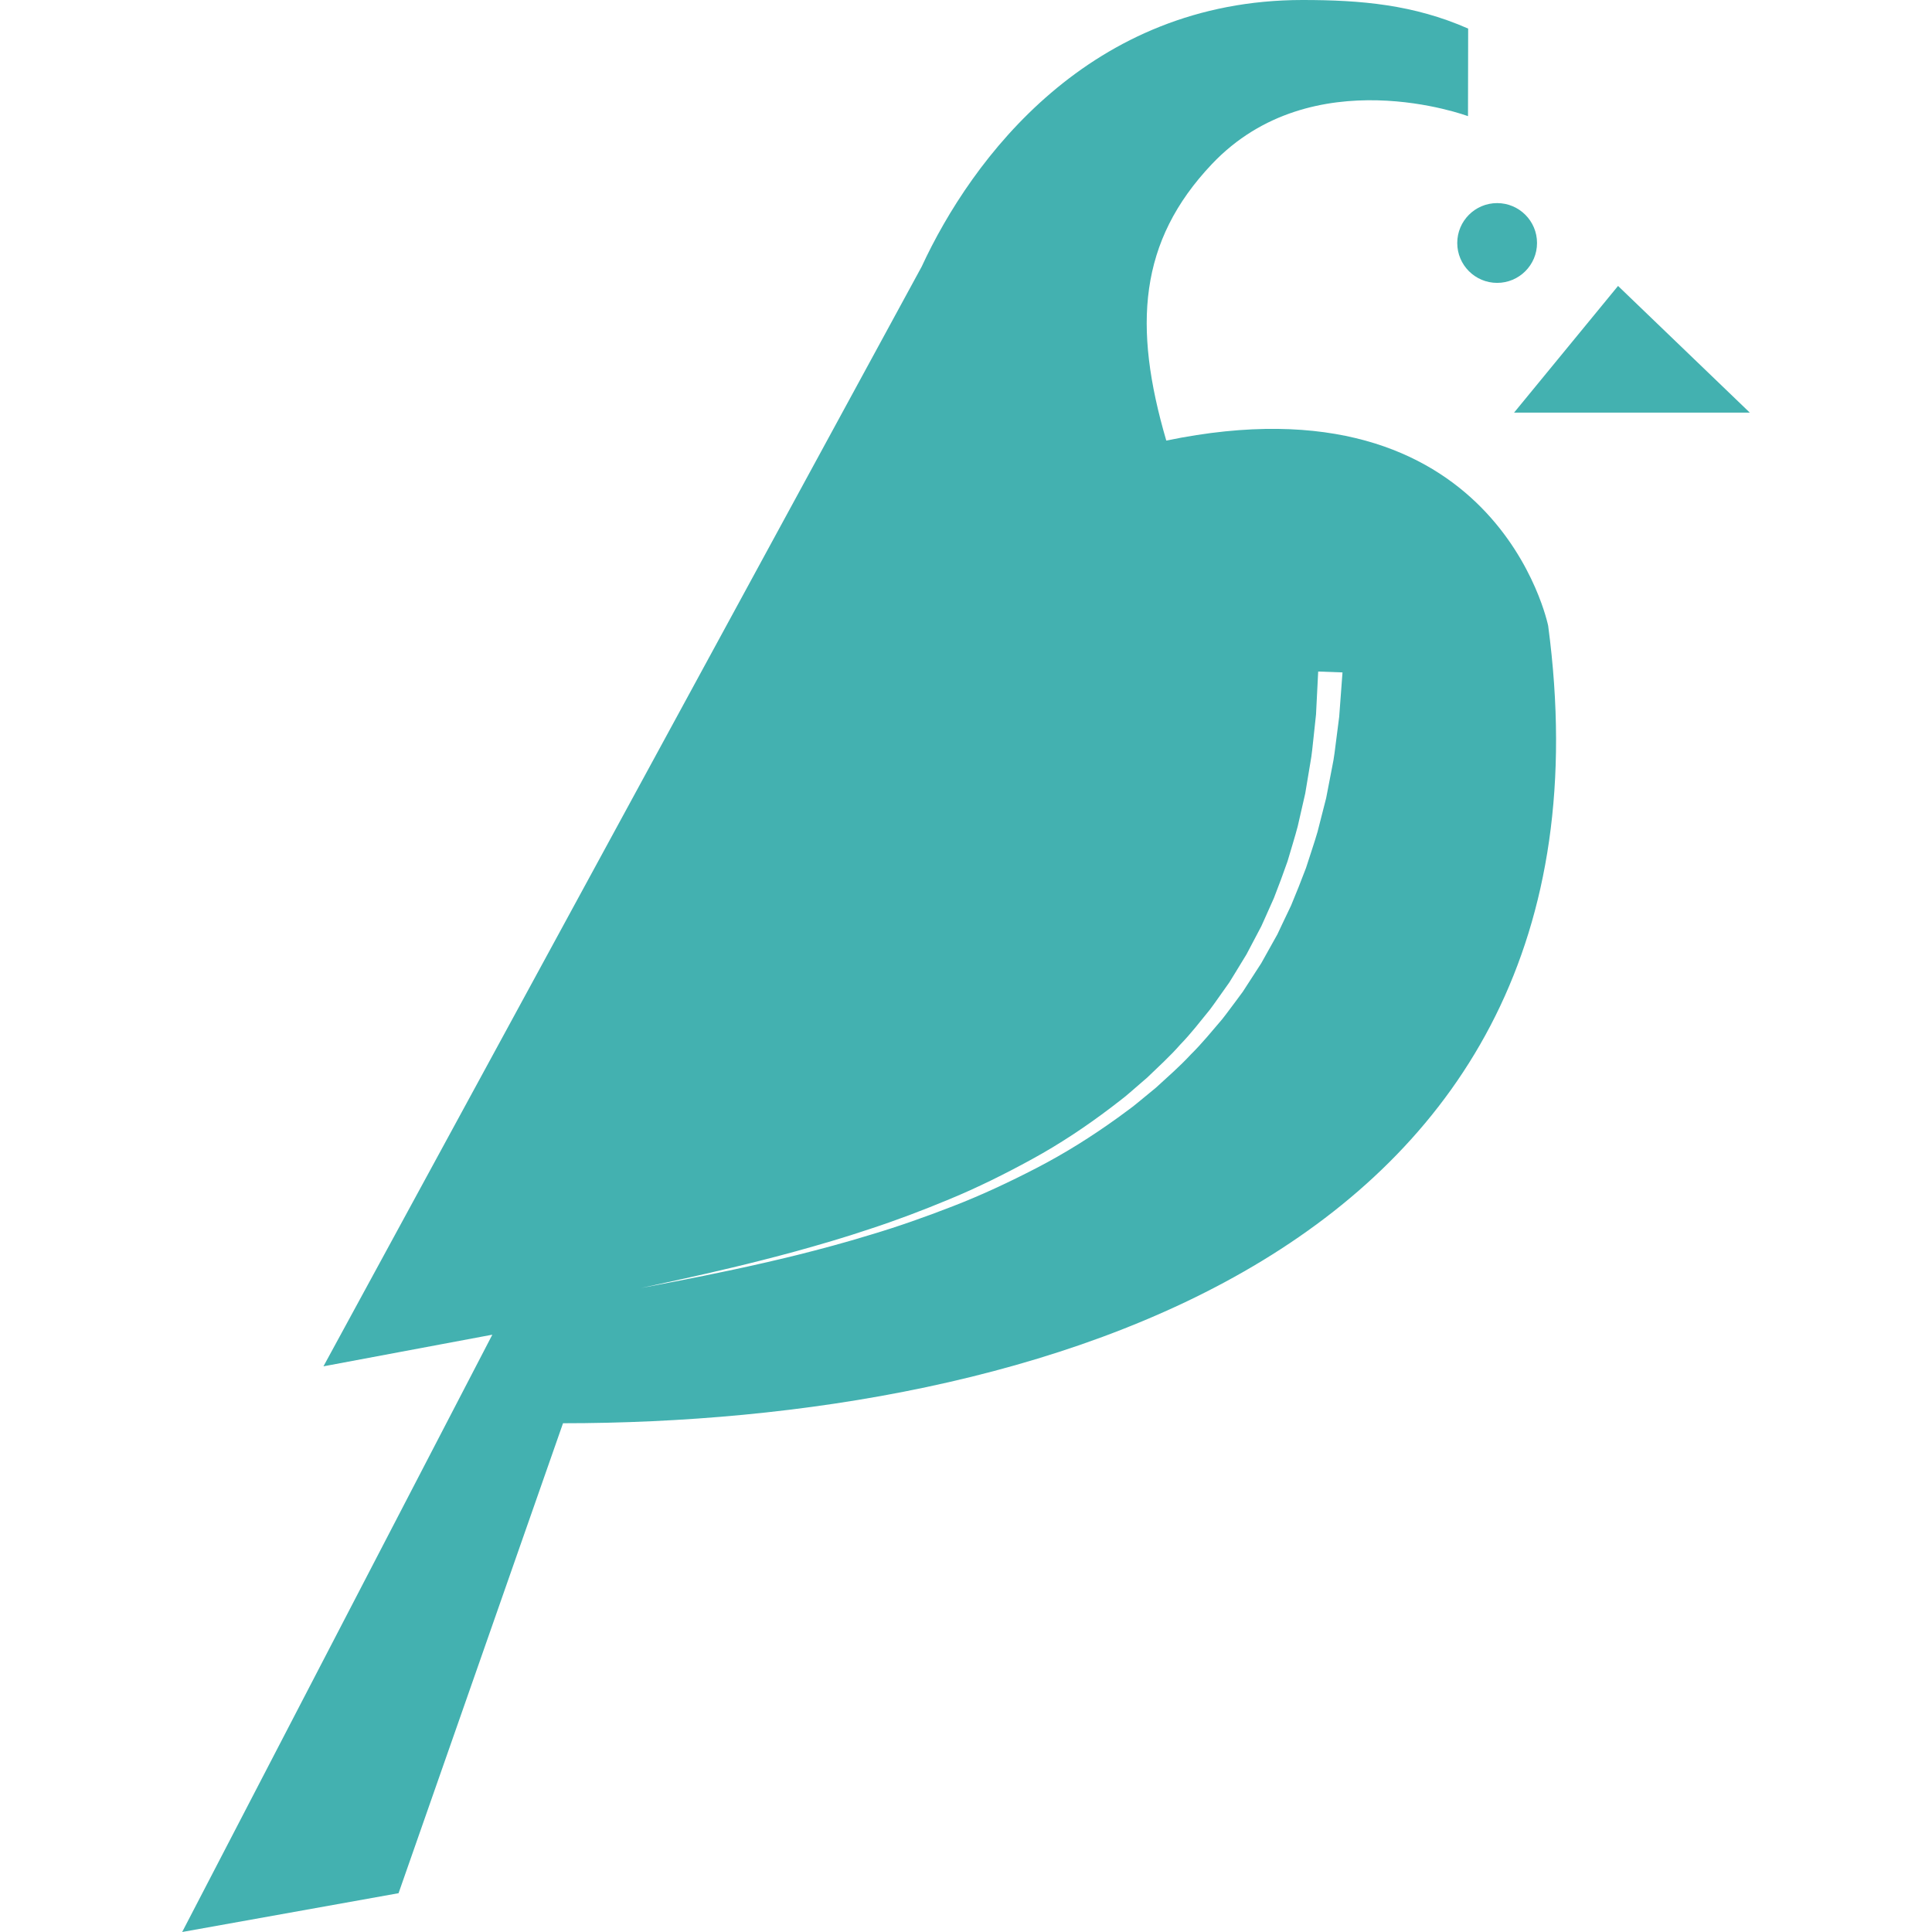
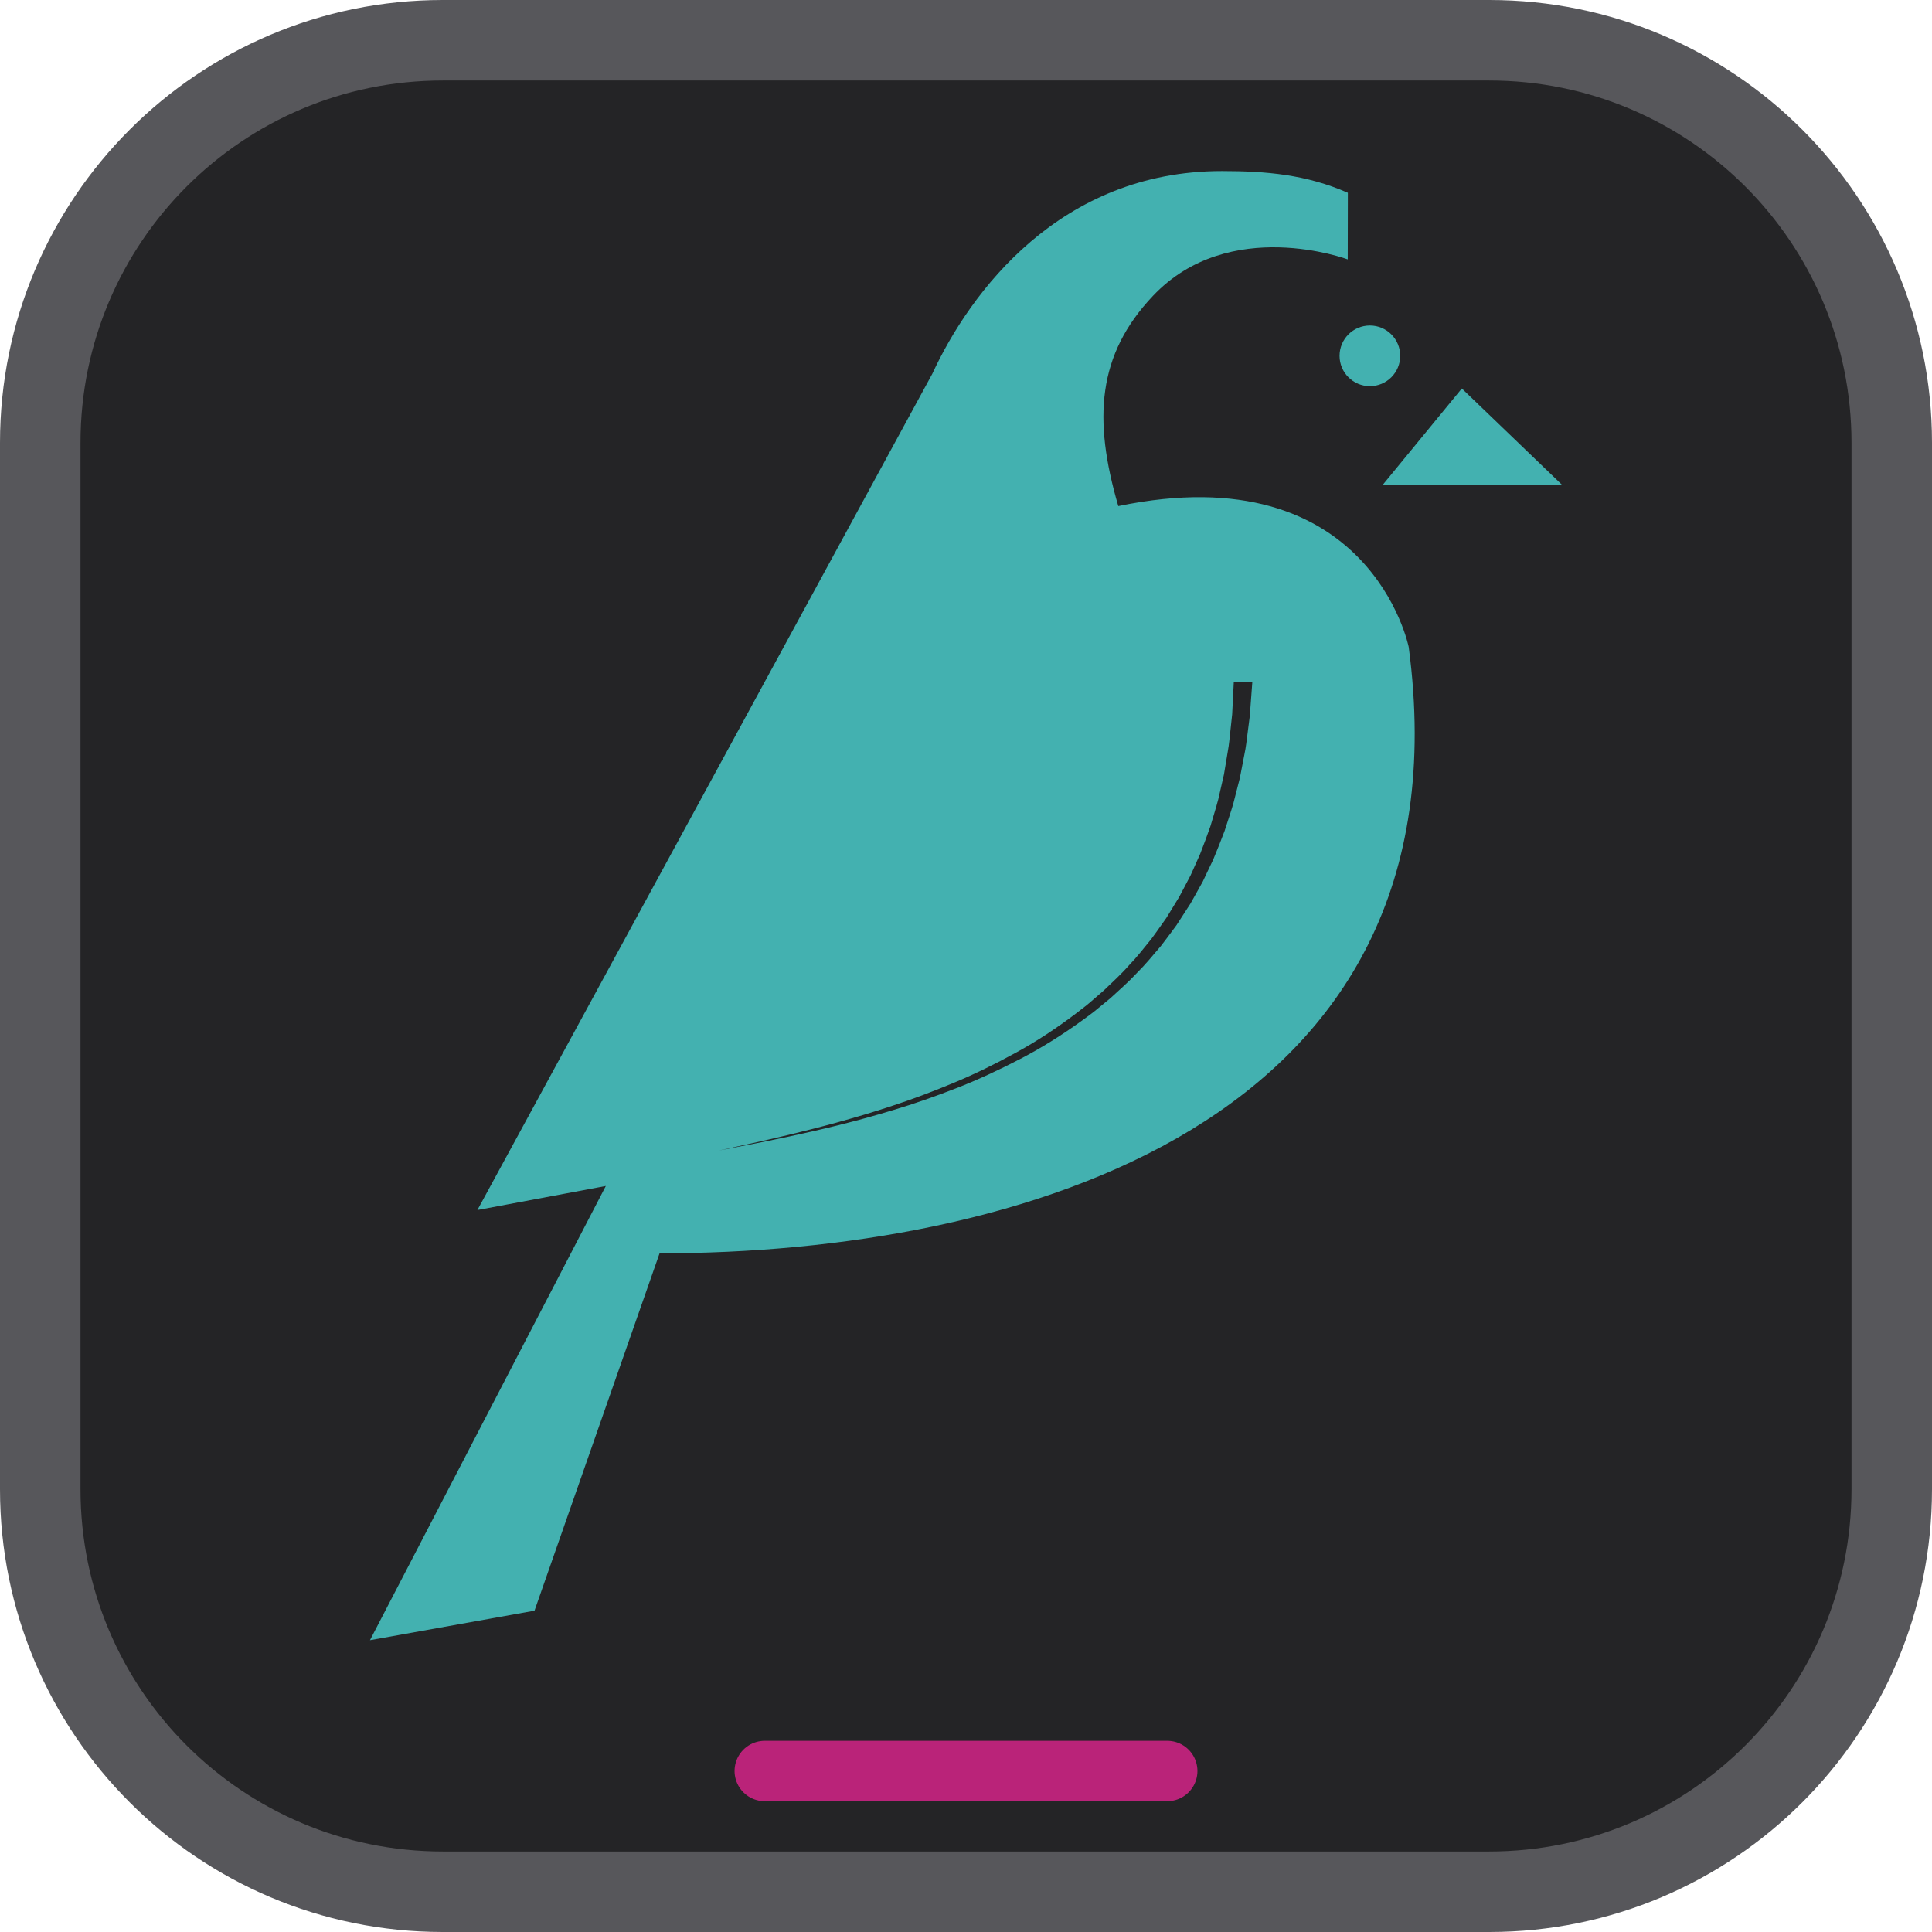
- <svg xmlns="http://www.w3.org/2000/svg" viewBox="0 0 24 24" fill="#43B1B0">
-   <path d="M16.181 0c-2.641 0-4.11 1.969-4.732 3.313L4.018 16.973l2.098-.393L2.263 24l2.688-.482 2.043-5.838c5.815 0 13.279-2.088 12.238-9.906 0 0-.634-3.151-4.744-2.301-.416-1.421-.342-2.475.566-3.434 1.249-1.319 3.182-.596 3.182-.596l.002-1.088C17.56.057 16.906 0 16.181 0zm2.417 2.523a.495.495 0 1 0 0 .991.495.495 0 0 0 0-.991zm1.502 1.029l-1.292 1.574h2.929zM16.374 8.342l.303.011-.041.55-.037.289c-.014.105-.025.219-.051.339l-.074.383-.107.419c-.042.145-.094.293-.143.448a14.128 14.128 0 0 1-.186.468l-.113.237-.057.121-.066.118-.134.24c-.05.078-.101.156-.152.235l-.077.119-.085.115c-.058.076-.114.155-.174.23-.126.147-.249.299-.39.438-.134.145-.284.275-.431.41l-.231.19c-.076.064-.16.12-.239.18-.324.234-.662.446-1.01.626-.347.18-.697.343-1.044.477-.347.135-.686.254-1.012.351-.325.1-.636.183-.924.255-.576.142-1.061.239-1.4.306l-.534.103.531-.116c.337-.075.82-.184 1.391-.34.285-.079.594-.168.915-.276.322-.105.657-.231.997-.373.341-.141.683-.31 1.022-.496.339-.185.667-.403.978-.639.076-.061.157-.117.23-.182l.221-.191c.14-.135.284-.265.41-.409.134-.138.25-.289.368-.434.057-.075.109-.152.163-.227l.08-.113.072-.117.141-.231.124-.235.061-.116.053-.118.103-.231c.061-.155.117-.308.169-.456.044-.151.09-.295.127-.436l.093-.407.062-.372c.022-.116.03-.227.042-.329.011-.102.021-.196.03-.28l.027-.534Z" />
+ <svg xmlns="http://www.w3.org/2000/svg" viewBox="0 0 24 24">
+   <rect x=".5" y=".5" width="23" height="23" rx="5" fill="#242426" stroke="#57575b" />
+   <path d="M9.5 22h5" fill="none" stroke="#ba2379" stroke-width=".75" stroke-linecap="round" />
+   <g transform="translate(2.875 2.125) scale(0.7604167)">
+     <g fill="#43B1B0">
+       <path d="M16.181 0c-2.641 0-4.11 1.969-4.732 3.313L4.018 16.973l2.098-.393L2.263 24l2.688-.482 2.043-5.838c5.815 0 13.279-2.088 12.238-9.906 0 0-.634-3.151-4.744-2.301-.416-1.421-.342-2.475.566-3.434 1.249-1.319 3.182-.596 3.182-.596l.002-1.088C17.56.057 16.906 0 16.181 0zm2.417 2.523a.495.495 0 1 0 0 .991.495.495 0 0 0 0-.991zm1.502 1.029l-1.292 1.574h2.929zM16.374 8.342l.303.011-.041.55-.037.289c-.014.105-.025.219-.051.339l-.074.383-.107.419c-.042.145-.094.293-.143.448a14.128 14.128 0 0 1-.186.468l-.113.237-.057.121-.066.118-.134.24c-.05.078-.101.156-.152.235l-.077.119-.085.115c-.058.076-.114.155-.174.23-.126.147-.249.299-.39.438-.134.145-.284.275-.431.41l-.231.19c-.076.064-.16.12-.239.18-.324.234-.662.446-1.01.626-.347.18-.697.343-1.044.477-.347.135-.686.254-1.012.351-.325.1-.636.183-.924.255-.576.142-1.061.239-1.4.306l-.534.103.531-.116c.337-.075.82-.184 1.391-.34.285-.079.594-.168.915-.276.322-.105.657-.231.997-.373.341-.141.683-.31 1.022-.496.339-.185.667-.403.978-.639.076-.061.157-.117.23-.182l.221-.191c.14-.135.284-.265.41-.409.134-.138.25-.289.368-.434.057-.075.109-.152.163-.227l.08-.113.072-.117.141-.231.124-.235.061-.116.053-.118.103-.231c.061-.155.117-.308.169-.456.044-.151.09-.295.127-.436l.093-.407.062-.372c.022-.116.03-.227.042-.329.011-.102.021-.196.03-.28l.027-.534Z" />
+     </g>
+   </g>
</svg>
